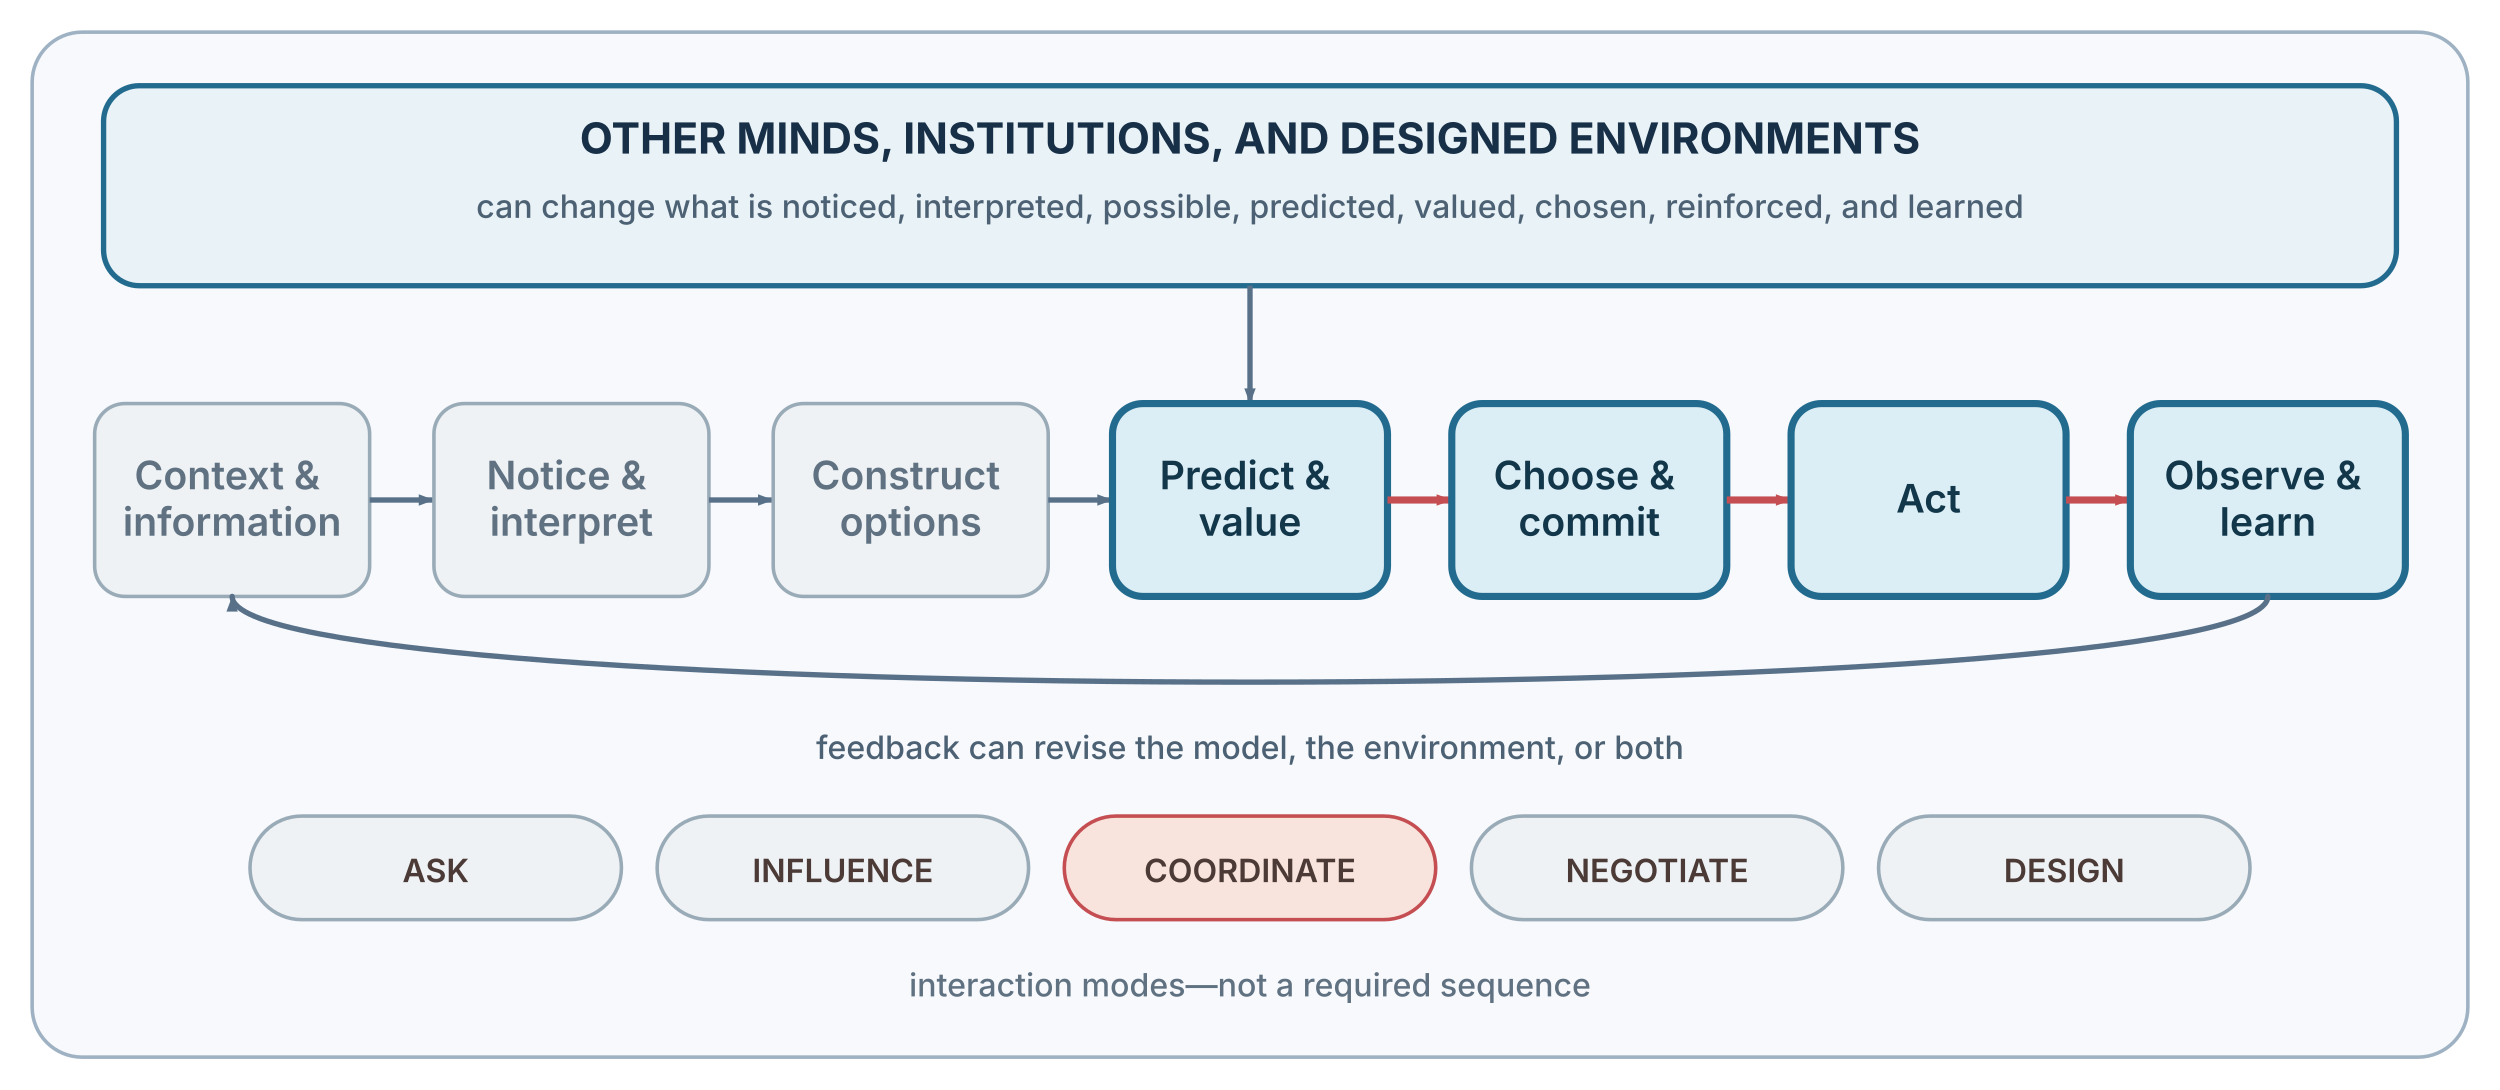
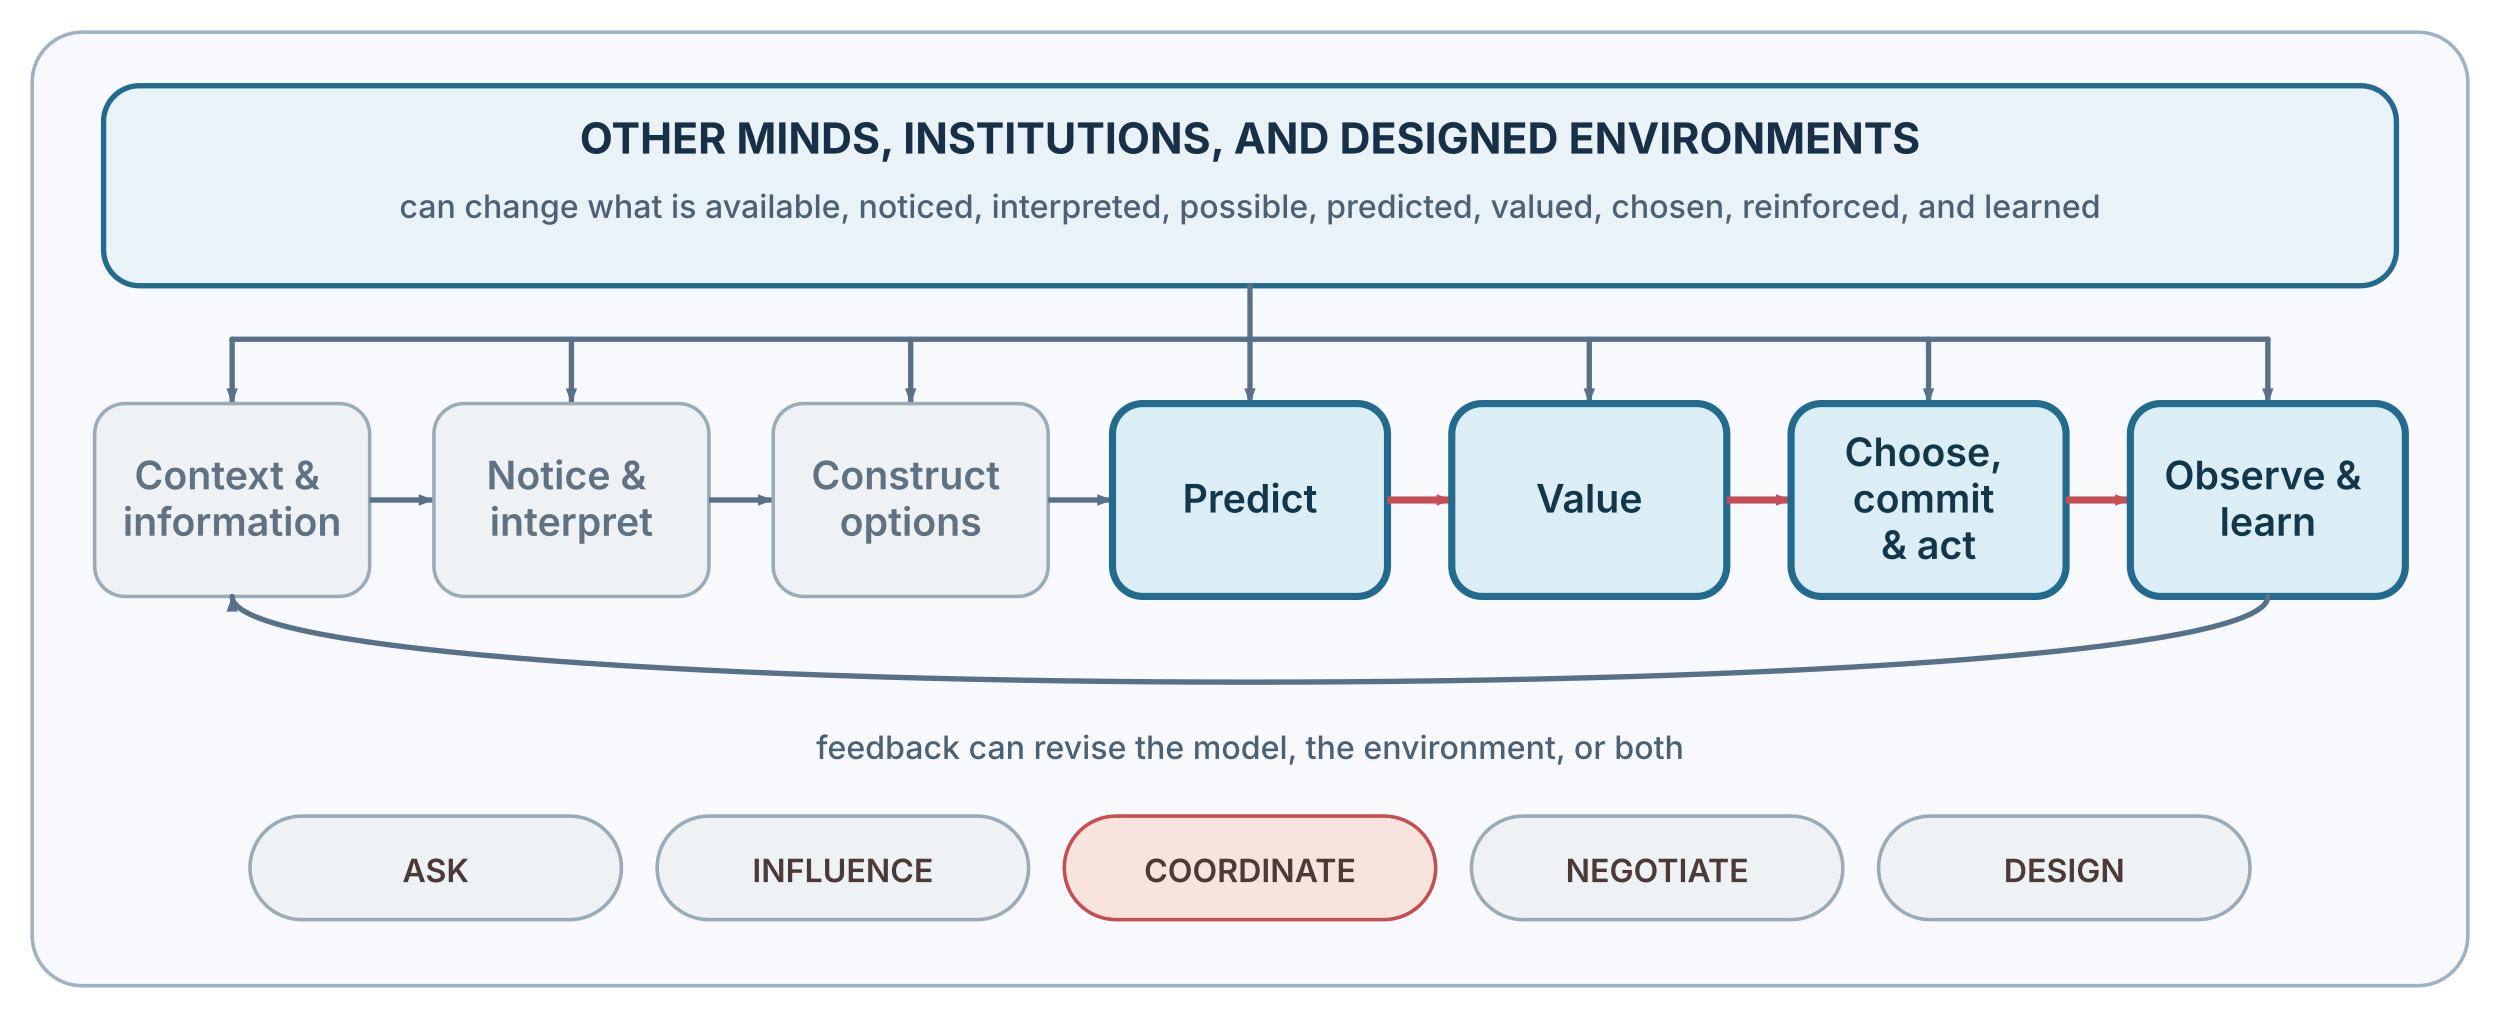
- <svg xmlns="http://www.w3.org/2000/svg" width="1400" height="610" viewBox="0 0 1400 610" role="img" aria-labelledby="title desc">
+ <svg xmlns="http://www.w3.org/2000/svg" width="1400" height="570" viewBox="0 0 1400 570" role="img" aria-labelledby="title desc">
  <defs>
    <marker id="arrow" viewBox="0 0 10 8" markerWidth="10" markerHeight="8" refX="9" refY="4" orient="auto" markerUnits="userSpaceOnUse">
      <path d="M0.5,0.8 L9,4 L0.5,7.2 z" fill="#587189" />
    </marker>
    <marker id="arrow-accent" viewBox="0 0 10 8" markerWidth="10" markerHeight="8" refX="9" refY="4" orient="auto" markerUnits="userSpaceOnUse">
      <path d="M0.5,0.8 L9,4 L0.5,7.2 z" fill="#c44e52" />
    </marker>
    <style>.node-label{font:600 22px -apple-system,BlinkMacSystemFont,"Segoe UI",sans-serif}.small{font:500 18px -apple-system,BlinkMacSystemFont,"Segoe UI",sans-serif}.outer{font:650 24px -apple-system,BlinkMacSystemFont,"Segoe UI",sans-serif}.mode{font:600 18px -apple-system,BlinkMacSystemFont,"Segoe UI",sans-serif}</style>
  </defs>
-   <rect x="18" y="18" width="1364" height="574" rx="28" fill="#f7f9fc" stroke="#9fb2c3" stroke-width="2" />
+   <rect x="18" y="18" width="1364" height="534" rx="28" fill="#f7f9fc" stroke="#9fb2c3" stroke-width="2" />
  <rect x="58" y="48" width="1284" height="112" rx="20" fill="#e9f2f7" stroke="#236b8e" stroke-width="3" />
  <text x="700" y="86" class="outer" fill="#183047" text-anchor="middle">OTHER MINDS, INSTITUTIONS, AND DESIGNED ENVIRONMENTS</text>
-   <text x="700" y="122" class="small" fill="#4c6173" text-anchor="middle">can change what is noticed, interpreted, possible, predicted, valued, chosen, reinforced, and learned</text>
-   <path d="M700 160 L700 226" fill="none" stroke="#587189" stroke-width="3" marker-end="url(#arrow)" />
+   <text x="700" y="122" class="small" fill="#4c6173" text-anchor="middle">can change what is available, noticed, interpreted, possible, predicted, valued, chosen, reinforced, and learned</text>
+   <path d="M700 160 V190 M130 190 H1270" fill="none" stroke="#587189" stroke-width="3" stroke-linecap="round" stroke-linejoin="round" />
+   <path d="M130 190 V226" fill="none" stroke="#587189" stroke-width="3" stroke-linecap="round" marker-end="url(#arrow)" />
+   <path d="M320 190 V226" fill="none" stroke="#587189" stroke-width="3" stroke-linecap="round" marker-end="url(#arrow)" />
+   <path d="M510 190 V226" fill="none" stroke="#587189" stroke-width="3" stroke-linecap="round" marker-end="url(#arrow)" />
+   <path d="M700 190 V226" fill="none" stroke="#587189" stroke-width="3" stroke-linecap="round" marker-end="url(#arrow)" />
+   <path d="M890 190 V226" fill="none" stroke="#587189" stroke-width="3" stroke-linecap="round" marker-end="url(#arrow)" />
+   <path d="M1080 190 V226" fill="none" stroke="#587189" stroke-width="3" stroke-linecap="round" marker-end="url(#arrow)" />
+   <path d="M1270 190 V226" fill="none" stroke="#587189" stroke-width="3" stroke-linecap="round" marker-end="url(#arrow)" />
  <rect x="53" y="226" width="154" height="108" rx="17" fill="#eef2f5" stroke="#9aabb8" stroke-width="2" />
  <text class="node-label" fill="#607282" text-anchor="middle">
    <tspan x="130" y="274">Context &amp;</tspan>
    <tspan x="130" y="300">information</tspan>
  </text>
  <path d="M207 280 L243 280" stroke="#587189" stroke-width="3" marker-end="url(#arrow)" />
  <rect x="243" y="226" width="154" height="108" rx="17" fill="#eef2f5" stroke="#9aabb8" stroke-width="2" />
  <text class="node-label" fill="#607282" text-anchor="middle">
    <tspan x="320" y="274">Notice &amp;</tspan>
    <tspan x="320" y="300">interpret</tspan>
  </text>
  <path d="M397 280 L433 280" stroke="#587189" stroke-width="3" marker-end="url(#arrow)" />
  <rect x="433" y="226" width="154" height="108" rx="17" fill="#eef2f5" stroke="#9aabb8" stroke-width="2" />
  <text class="node-label" fill="#607282" text-anchor="middle">
    <tspan x="510" y="274">Construct</tspan>
    <tspan x="510" y="300">options</tspan>
  </text>
  <path d="M587 280 L623 280" stroke="#587189" stroke-width="3" marker-end="url(#arrow)" />
  <rect x="623" y="226" width="154" height="108" rx="17" fill="#dceef5" stroke="#236b8e" stroke-width="4" />
  <text class="node-label" fill="#12364a" text-anchor="middle">
-     <tspan x="700" y="274">Predict &amp;</tspan>
-     <tspan x="700" y="300">value</tspan>
+     <tspan x="700" y="287">Predict</tspan>
  </text>
  <path d="M777 280 L813 280" stroke="#c44e52" stroke-width="4" marker-end="url(#arrow-accent)" />
  <rect x="813" y="226" width="154" height="108" rx="17" fill="#dceef5" stroke="#236b8e" stroke-width="4" />
  <text class="node-label" fill="#12364a" text-anchor="middle">
-     <tspan x="890" y="274">Choose &amp;</tspan>
-     <tspan x="890" y="300">commit</tspan>
+     <tspan x="890" y="287">Value</tspan>
  </text>
  <path d="M967 280 L1003 280" stroke="#c44e52" stroke-width="4" marker-end="url(#arrow-accent)" />
  <rect x="1003" y="226" width="154" height="108" rx="17" fill="#dceef5" stroke="#236b8e" stroke-width="4" />
  <text class="node-label" fill="#12364a" text-anchor="middle">
-     <tspan x="1080" y="287">Act</tspan>
+     <tspan x="1080" y="261">Choose,</tspan>
+     <tspan x="1080" y="287">commit</tspan>
+     <tspan x="1080" y="313">&amp; act</tspan>
  </text>
  <path d="M1157 280 L1193 280" stroke="#c44e52" stroke-width="4" marker-end="url(#arrow-accent)" />
  <rect x="1193" y="226" width="154" height="108" rx="17" fill="#dceef5" stroke="#236b8e" stroke-width="4" />
  <text class="node-label" fill="#12364a" text-anchor="middle">
    <tspan x="1270" y="274">Observe &amp;</tspan>
    <tspan x="1270" y="300">learn</tspan>
  </text>
  <path d="M1270 334 C1270 398, 130 398, 130 334" fill="none" stroke="#587189" stroke-width="3" stroke-linecap="round" marker-end="url(#arrow)" />
  <text x="700" y="425" class="small" fill="#4c6173" text-anchor="middle">feedback can revise the model, the environment, or both</text>
  <rect x="140" y="457" width="208" height="58" rx="29" fill="#eef2f5" stroke="#9aabb8" stroke-width="2" />
  <text x="244.0" y="494" class="mode" fill="#4b3a36" text-anchor="middle">ASK</text>
  <rect x="368" y="457" width="208" height="58" rx="29" fill="#eef2f5" stroke="#9aabb8" stroke-width="2" />
  <text x="472.0" y="494" class="mode" fill="#4b3a36" text-anchor="middle">INFLUENCE</text>
  <rect x="596" y="457" width="208" height="58" rx="29" fill="#f8e4dc" stroke="#c44e52" stroke-width="2" />
  <text x="700.0" y="494" class="mode" fill="#4b3a36" text-anchor="middle">COORDINATE</text>
  <rect x="824" y="457" width="208" height="58" rx="29" fill="#eef2f5" stroke="#9aabb8" stroke-width="2" />
  <text x="928.0" y="494" class="mode" fill="#4b3a36" text-anchor="middle">NEGOTIATE</text>
  <rect x="1052" y="457" width="208" height="58" rx="29" fill="#eef2f5" stroke="#9aabb8" stroke-width="2" />
  <text x="1156.0" y="494" class="mode" fill="#4b3a36" text-anchor="middle">DESIGN</text>
-   <text x="700" y="558" class="small" fill="#607282" text-anchor="middle">interaction modes—not a required sequence</text>
</svg>
